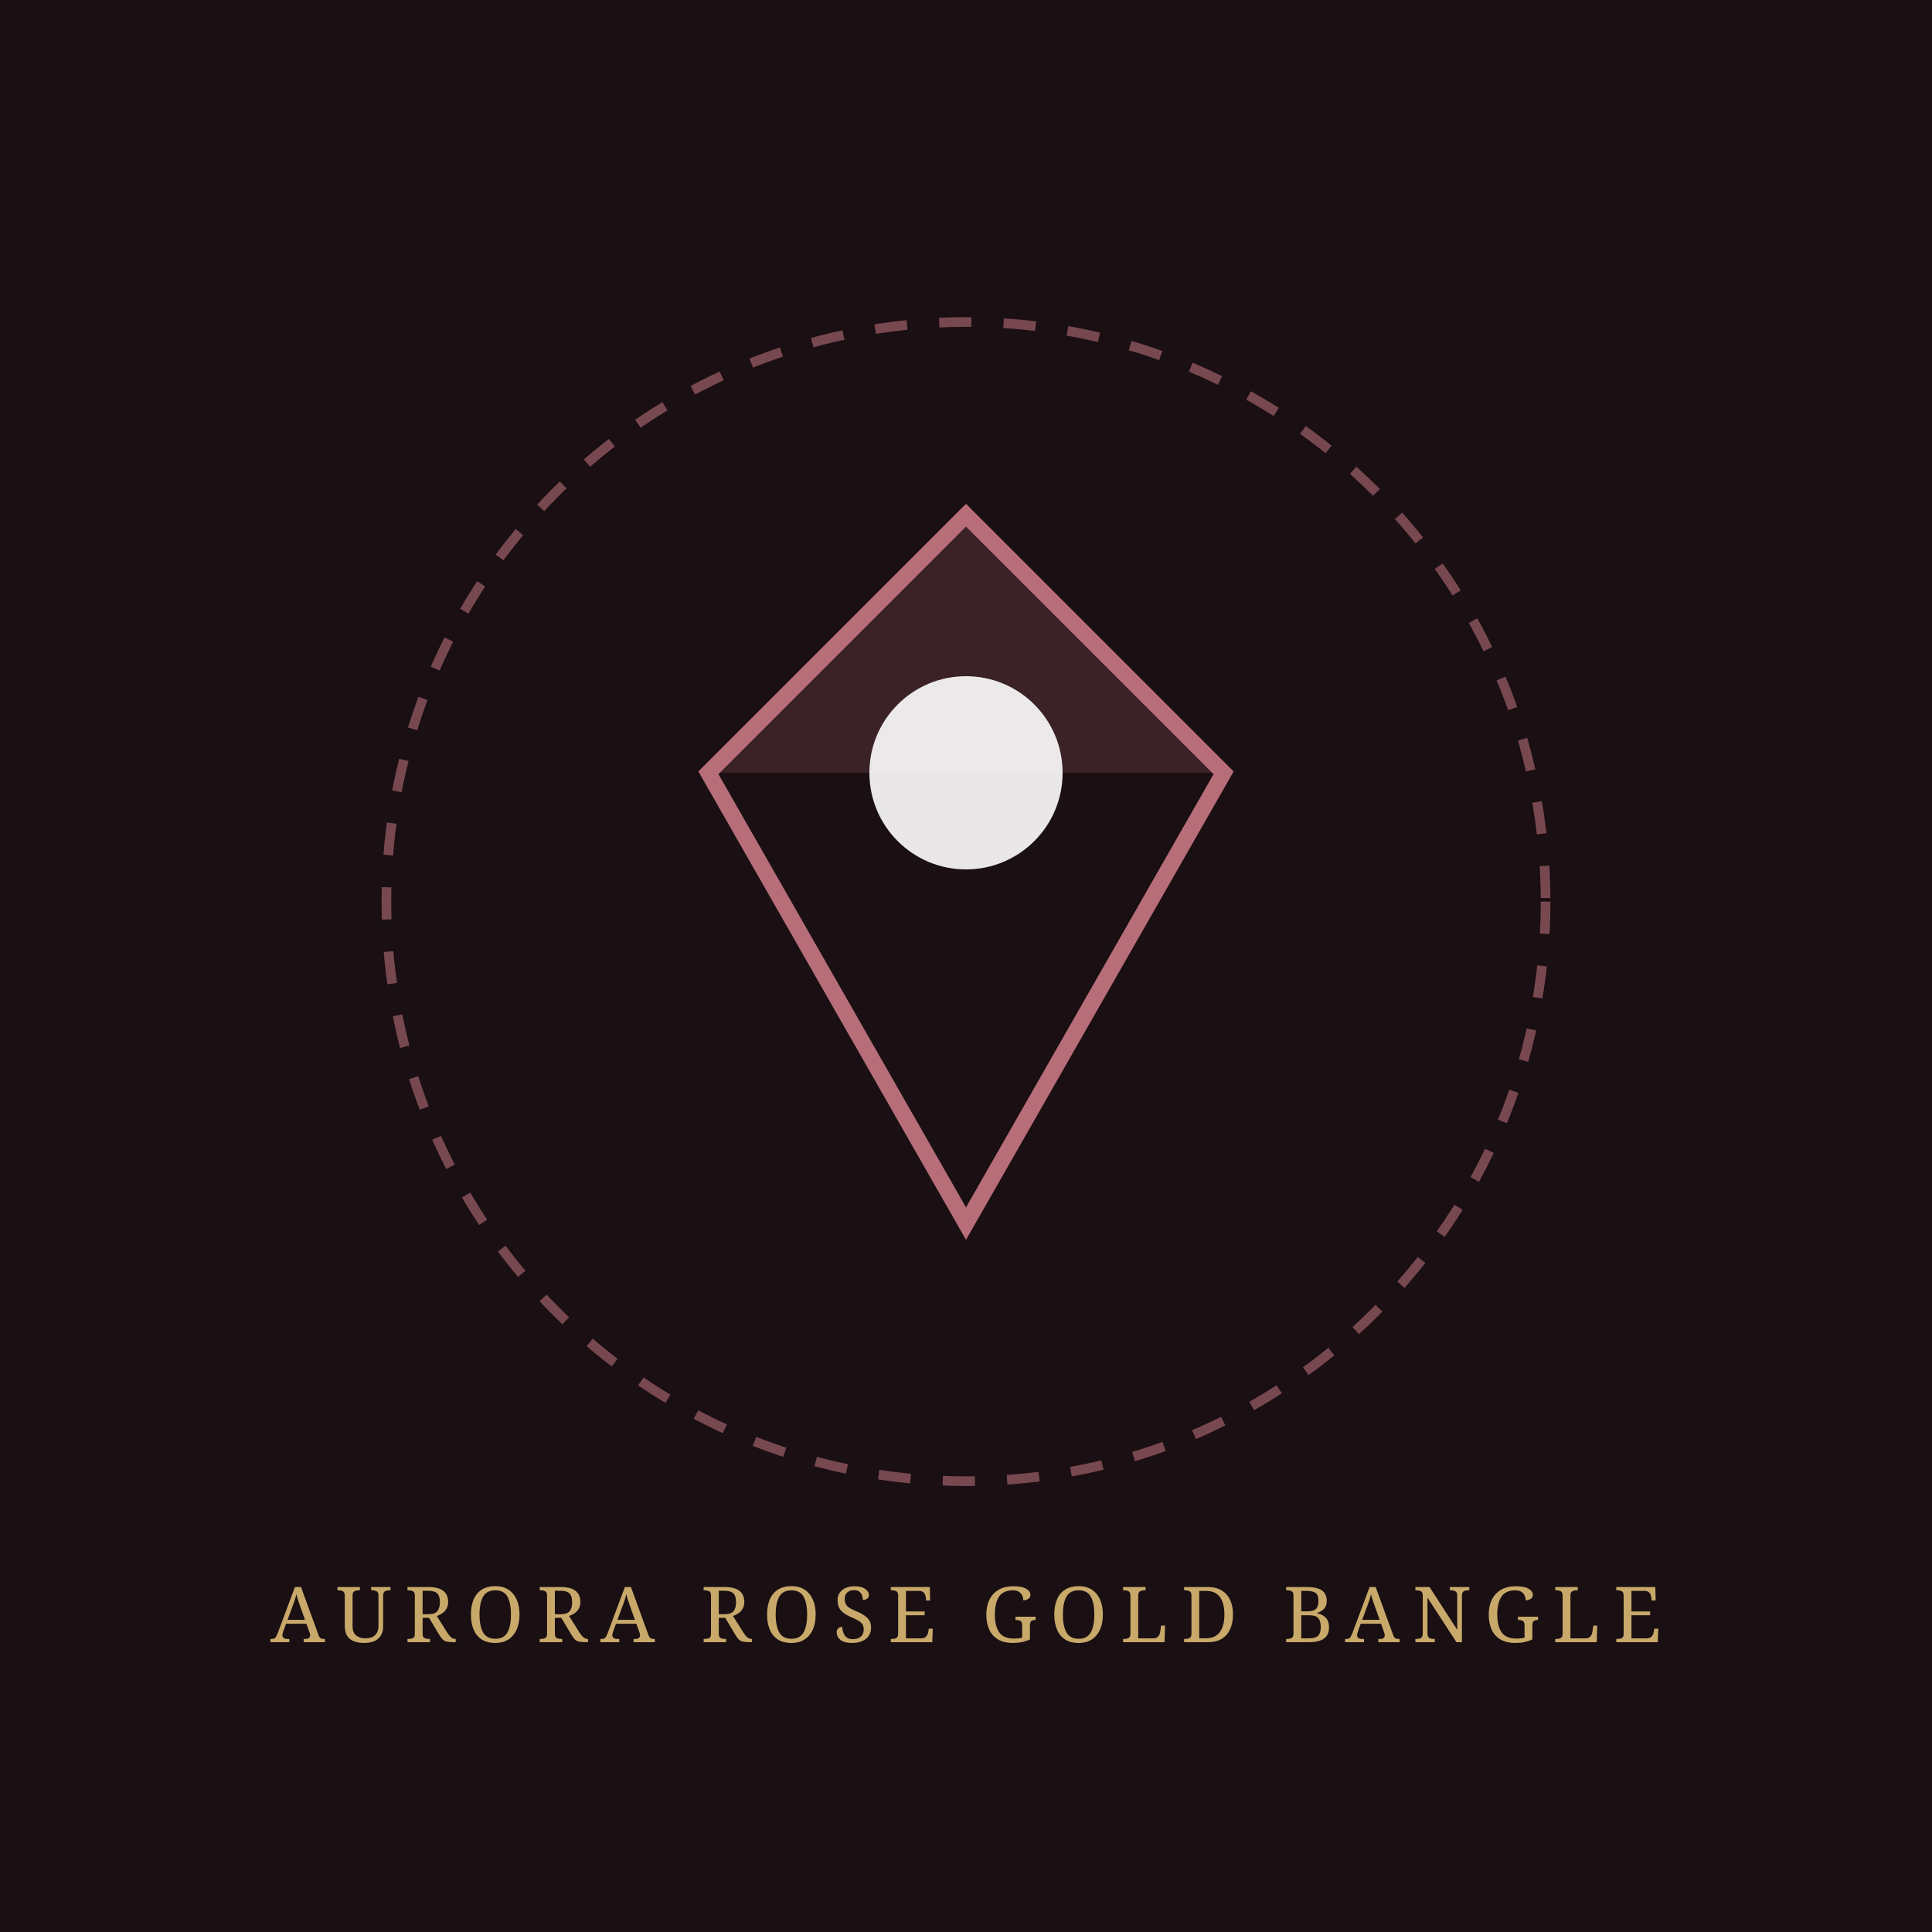
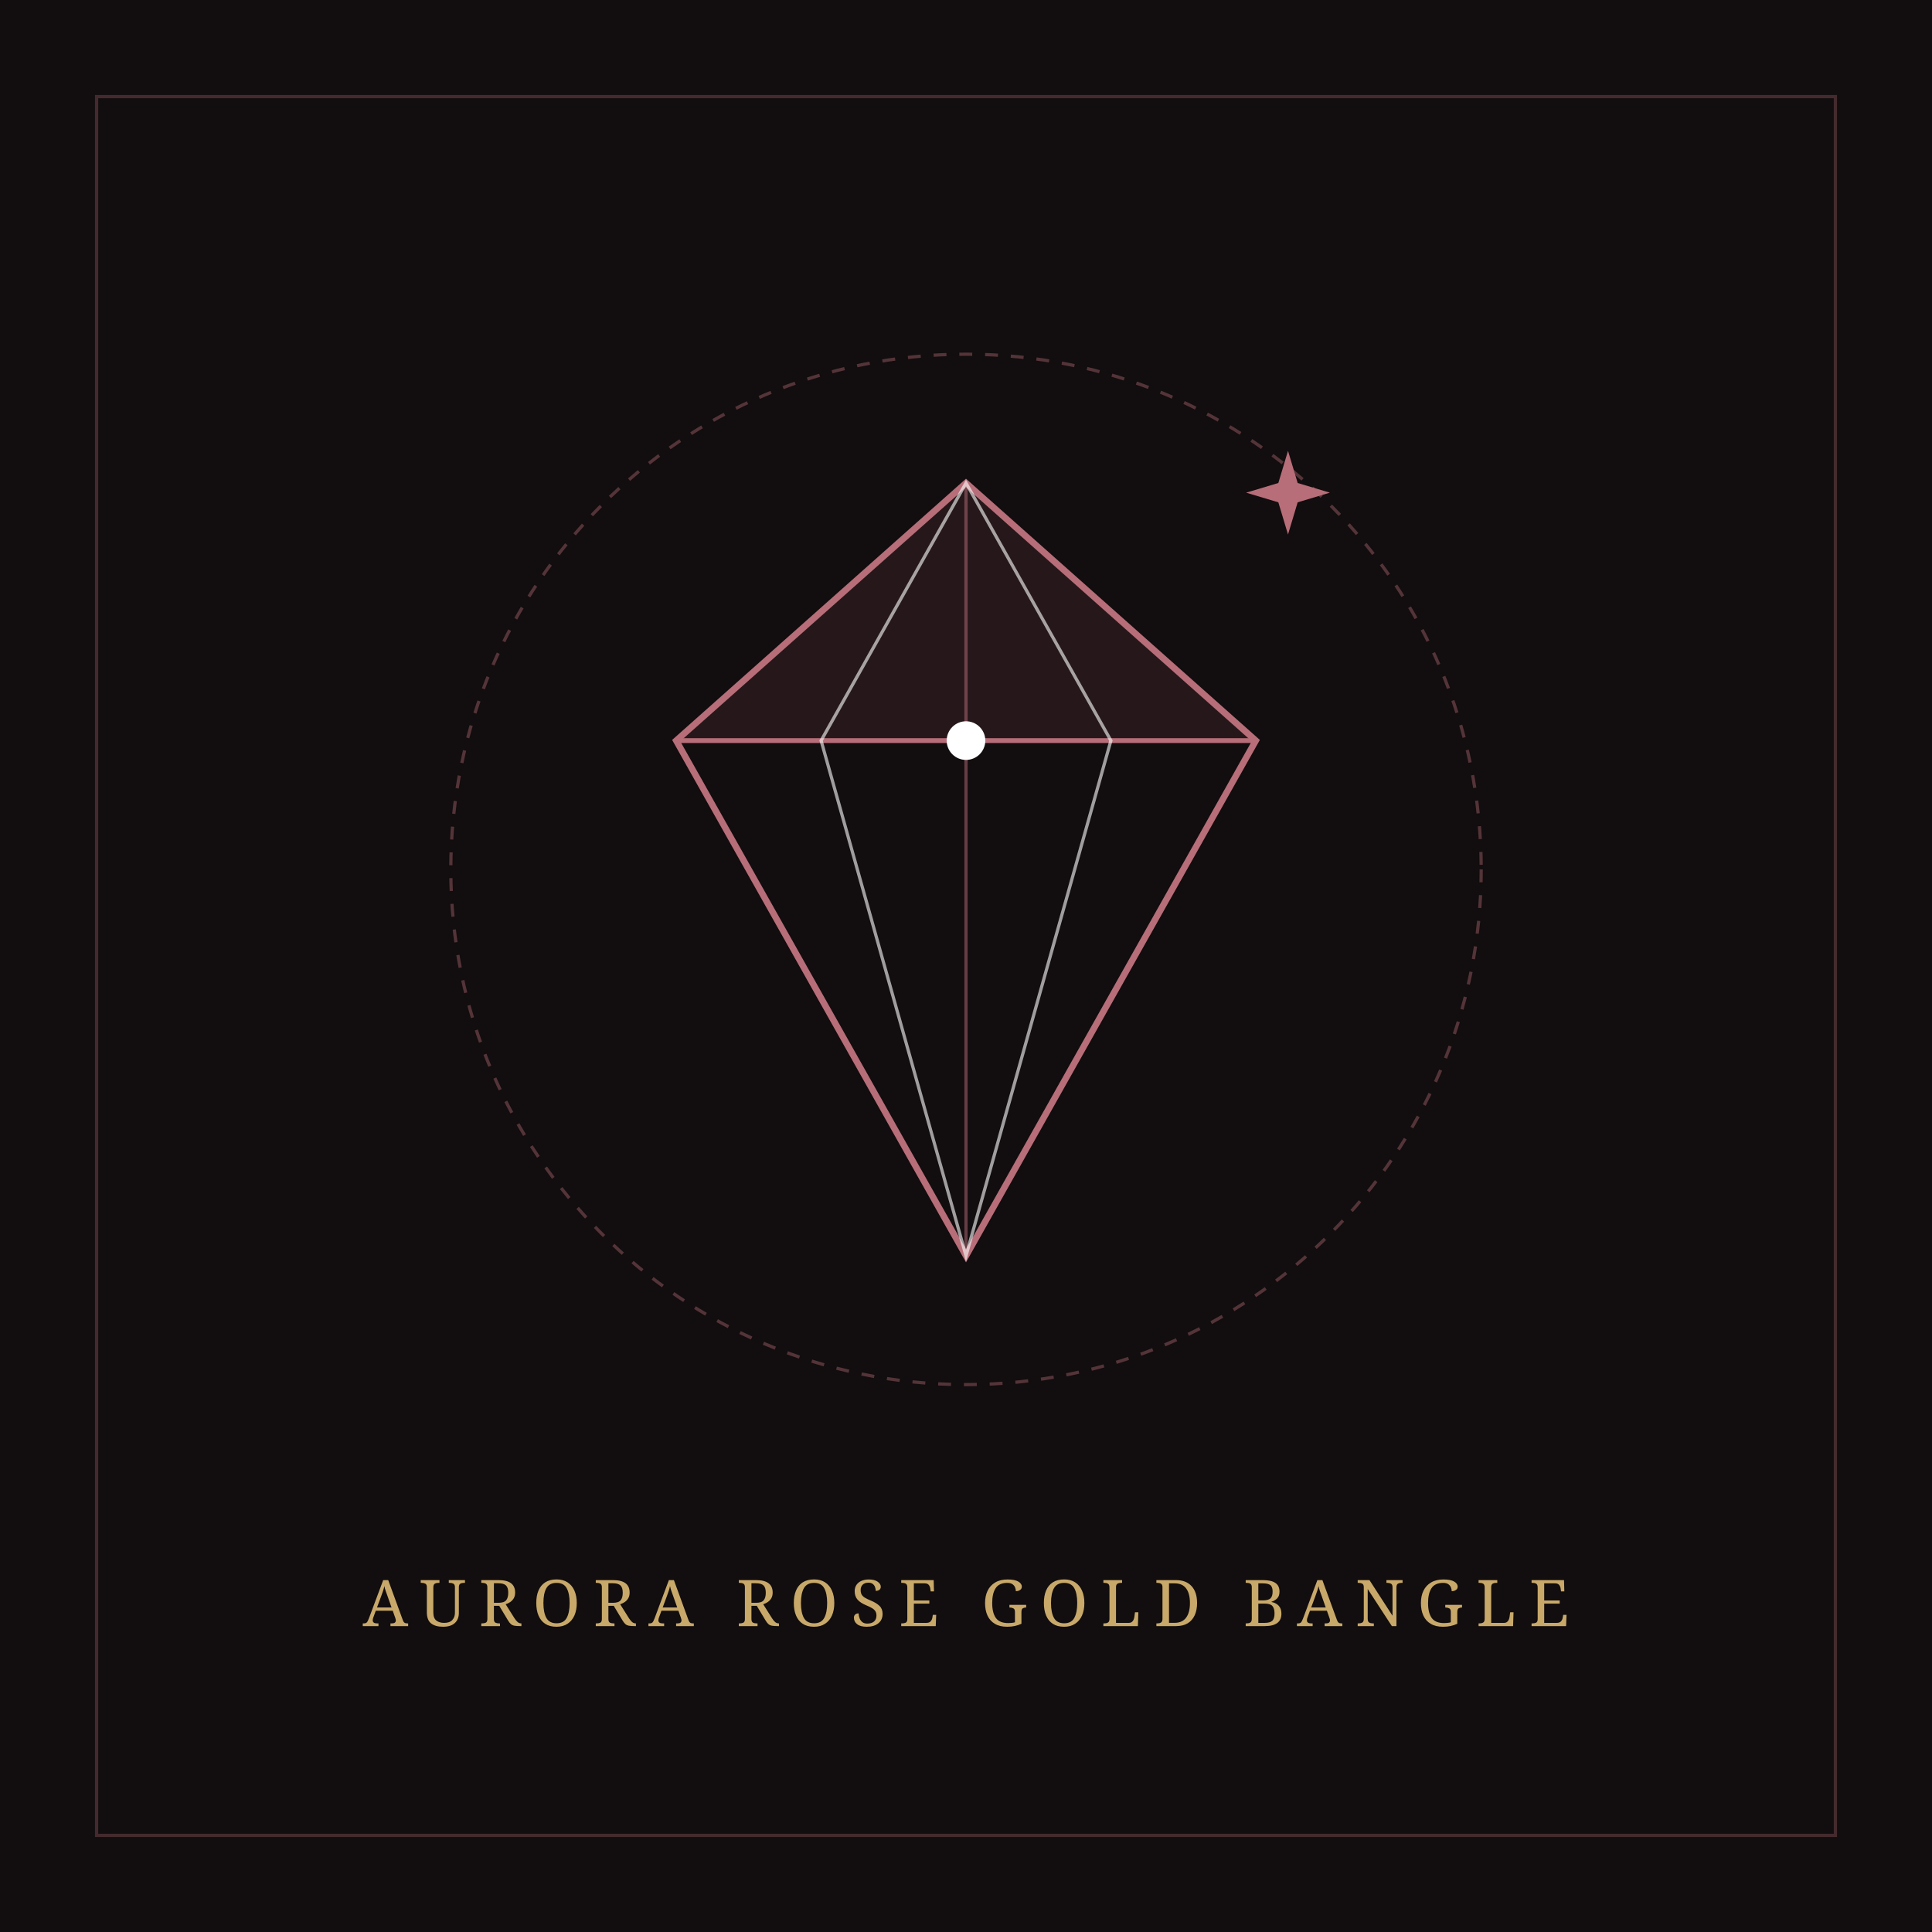
<svg xmlns="http://www.w3.org/2000/svg" viewBox="0 0 600 600" width="100%" height="100%">
-   <rect width="600" height="600" fill="#1A0F12" />
-   <circle cx="300" cy="280" r="180" fill="none" stroke="#B76E79" stroke-width="3" stroke-dasharray="10,10" opacity="0.6" />
-   <polygon points="300,160 380,240 300,380 220,240" fill="none" stroke="#B76E79" stroke-width="5" />
-   <polygon points="300,160 380,240 220,240" fill="#B76E79" opacity="0.2" />
-   <circle cx="300" cy="240" r="30" fill="#FFFFFF" opacity="0.9" />
-   <text x="300" y="510" text-anchor="middle" font-family="'Playfair Display', serif" font-size="24" fill="#C8A96A" letter-spacing="4">AURORA ROSE GOLD BANGLE</text>
+   <rect width="600" height="600" fill="#120D0E" />
+   <rect x="30" y="30" width="540" height="540" fill="none" stroke="#B76E79" stroke-width="1" opacity="0.3" />
+   <circle cx="300" cy="270" r="160" fill="none" stroke="#B76E79" stroke-width="1" stroke-dasharray="4,4" opacity="0.4" />
+   <polygon points="300,150 390,230 300,390 210,230" fill="none" stroke="#B76E79" stroke-width="2" />
+   <polygon points="300,150 390,230 210,230" fill="#B76E79" opacity="0.12" />
+   <line x1="210" y1="230" x2="390" y2="230" stroke="#B76E79" stroke-width="1.5" />
+   <line x1="300" y1="150" x2="300" y2="390" stroke="#B76E79" stroke-width="1" opacity="0.5" />
+   <polygon points="300,150 345,230 300,390 255,230" fill="none" stroke="#FFFFFF" stroke-width="1" opacity="0.6" />
+   <circle cx="300" cy="230" r="6" fill="#FFFFFF" />
+   <path d="M 400,140 L 403,150 L 413,153 L 403,156 L 400,166 L 397,156 L 387,153 L 397,150 Z" fill="#B76E79" />
+   <text x="300" y="505" text-anchor="middle" font-family="'Playfair Display', serif" font-size="20" font-weight="400" fill="#C8A96A" letter-spacing="4">AURORA ROSE GOLD BANGLE</text>
</svg>
